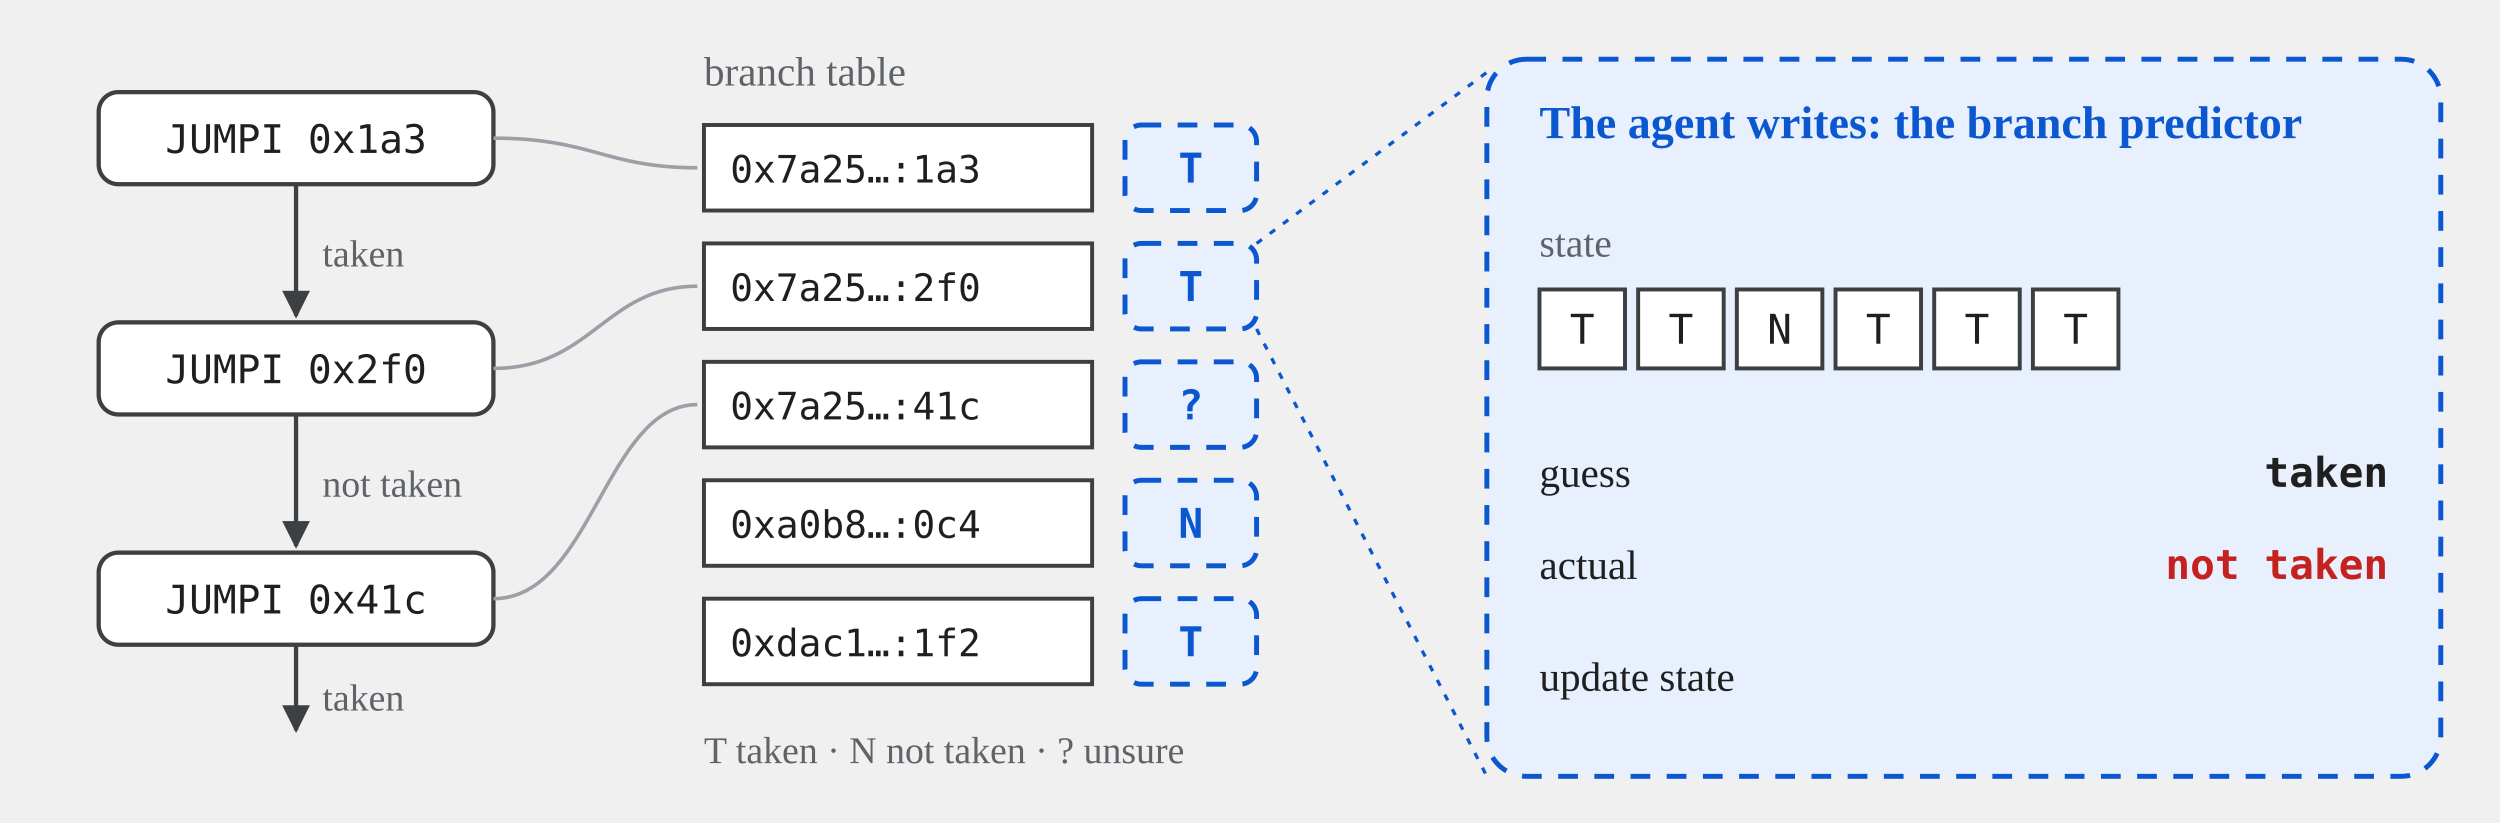
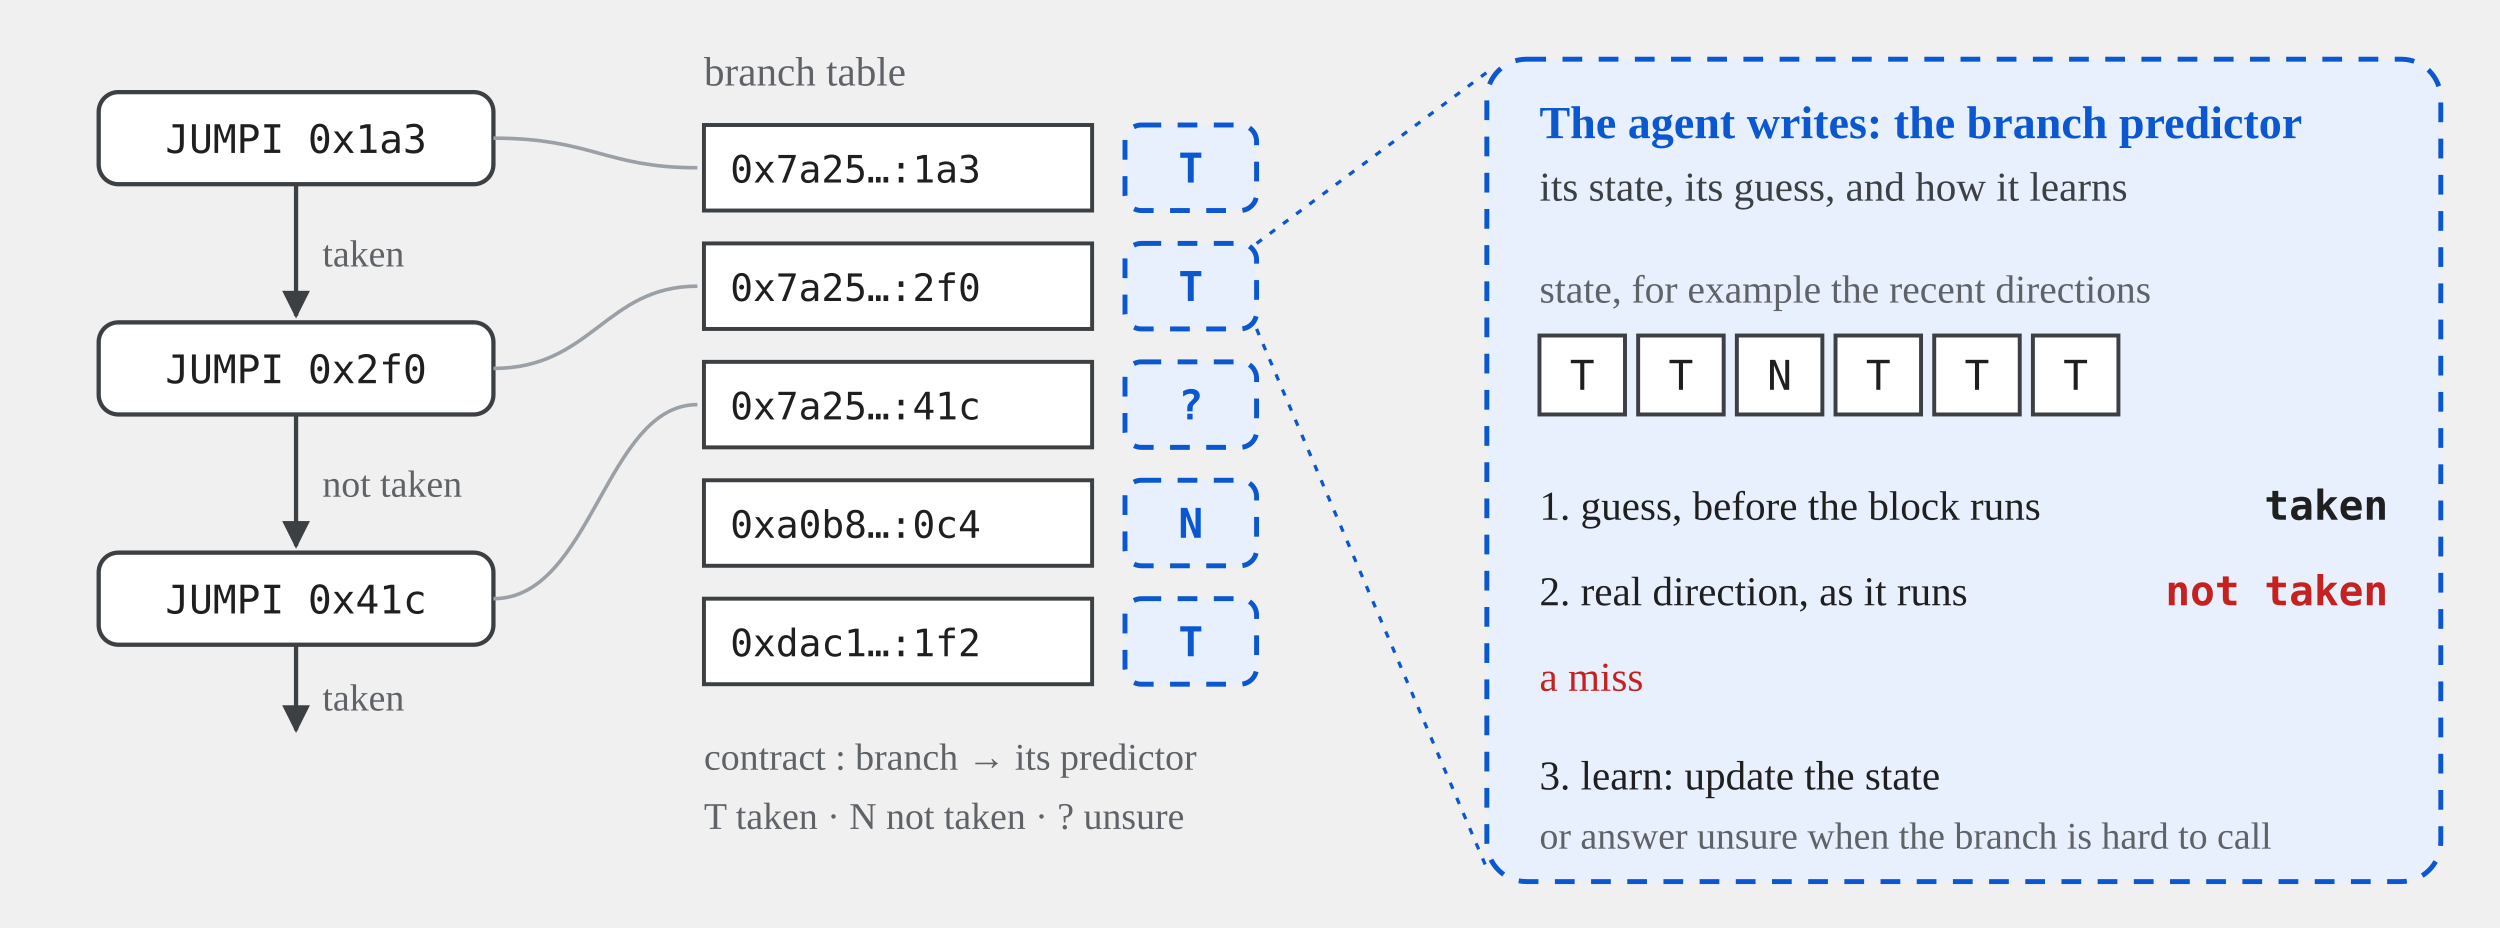
- <svg xmlns="http://www.w3.org/2000/svg" viewBox="0 18 760 250" role="img" aria-label="A contract call passes three state-dependent branches. Each branch has its own predictor in a branch table. A predictor guesses taken, not taken or unsure before the block runs, then learns from the direction the branch really took. The predictors are the part the agent writes.">
+ <svg xmlns="http://www.w3.org/2000/svg" viewBox="0 18 760 282" role="img" aria-label="A contract call passes three state-dependent branches. Each branch has its own predictor in a branch table. A predictor guesses taken, not taken or unsure before the block runs, then learns from the direction the branch really took. The predictors are the part the agent writes.">
  <defs>
    <marker id="seer-ar" viewBox="0 0 10 10" refX="9" refY="5" markerWidth="6.5" markerHeight="6.5" orient="auto">
      <path d="M0 0L10 5L0 10z" fill="#3c4043" />
    </marker>
    <marker id="seer-arr" viewBox="0 0 10 10" refX="9" refY="5" markerWidth="6.5" markerHeight="6.5" orient="auto">
      <path d="M0 0L10 5L0 10z" fill="#c5221f" />
    </marker>
  </defs>
  <rect x="30" y="46" width="120" height="28" rx="6" fill="#fff" stroke="#3c4043" stroke-width="1.3" />
  <text x="90" y="64.5" font-size="12" text-anchor="middle" fill="#1f1f1f" font-family="ui-monospace,Menlo,monospace">JUMPI 0x1a3</text>
  <line x1="90" y1="74" x2="90" y2="114" stroke="#3c4043" stroke-width="1.3" marker-end="url(#seer-ar)" />
  <text x="98" y="99" font-size="11.5" fill="#5f6368">taken</text>
  <rect x="30" y="116" width="120" height="28" rx="6" fill="#fff" stroke="#3c4043" stroke-width="1.3" />
  <text x="90" y="134.5" font-size="12" text-anchor="middle" fill="#1f1f1f" font-family="ui-monospace,Menlo,monospace">JUMPI 0x2f0</text>
  <line x1="90" y1="144" x2="90" y2="184" stroke="#3c4043" stroke-width="1.3" marker-end="url(#seer-ar)" />
  <text x="98" y="169" font-size="11.5" fill="#5f6368">not taken</text>
  <rect x="30" y="186" width="120" height="28" rx="6" fill="#fff" stroke="#3c4043" stroke-width="1.3" />
  <text x="90" y="204.5" font-size="12" text-anchor="middle" fill="#1f1f1f" font-family="ui-monospace,Menlo,monospace">JUMPI 0x41c</text>
  <line x1="90" y1="214" x2="90" y2="240" stroke="#3c4043" stroke-width="1.3" marker-end="url(#seer-ar)" />
  <text x="98" y="234" font-size="11.5" fill="#5f6368">taken</text>
  <text x="214" y="44" font-size="12.5" fill="#5f6368">branch table</text>
  <rect x="214" y="56" width="118" height="26" fill="#fff" stroke="#3c4043" stroke-width="1.2" />
  <text x="222" y="73.5" font-size="11.5" fill="#1f1f1f" font-family="ui-monospace,Menlo,monospace">0x7a25…:1a3</text>
  <rect x="342" y="56" width="40" height="26" rx="5" fill="#e8f0fe" stroke="#0b57d0" stroke-width="1.5" stroke-dasharray="6 5" />
  <text x="362" y="73.5" font-size="12.5" font-weight="600" text-anchor="middle" fill="#0b57d0" font-family="ui-monospace,Menlo,monospace">T</text>
  <rect x="214" y="92" width="118" height="26" fill="#fff" stroke="#3c4043" stroke-width="1.2" />
  <text x="222" y="109.5" font-size="11.5" fill="#1f1f1f" font-family="ui-monospace,Menlo,monospace">0x7a25…:2f0</text>
  <rect x="342" y="92" width="40" height="26" rx="5" fill="#e8f0fe" stroke="#0b57d0" stroke-width="1.5" stroke-dasharray="6 5" />
  <text x="362" y="109.5" font-size="12.5" font-weight="600" text-anchor="middle" fill="#0b57d0" font-family="ui-monospace,Menlo,monospace">T</text>
  <rect x="214" y="128" width="118" height="26" fill="#fff" stroke="#3c4043" stroke-width="1.2" />
  <text x="222" y="145.5" font-size="11.5" fill="#1f1f1f" font-family="ui-monospace,Menlo,monospace">0x7a25…:41c</text>
  <rect x="342" y="128" width="40" height="26" rx="5" fill="#e8f0fe" stroke="#0b57d0" stroke-width="1.5" stroke-dasharray="6 5" />
  <text x="362" y="145.5" font-size="12.5" font-weight="600" text-anchor="middle" fill="#0b57d0" font-family="ui-monospace,Menlo,monospace">?</text>
  <rect x="214" y="164" width="118" height="26" fill="#fff" stroke="#3c4043" stroke-width="1.2" />
  <text x="222" y="181.5" font-size="11.5" fill="#1f1f1f" font-family="ui-monospace,Menlo,monospace">0xa0b8…:0c4</text>
  <rect x="342" y="164" width="40" height="26" rx="5" fill="#e8f0fe" stroke="#0b57d0" stroke-width="1.5" stroke-dasharray="6 5" />
  <text x="362" y="181.5" font-size="12.5" font-weight="600" text-anchor="middle" fill="#0b57d0" font-family="ui-monospace,Menlo,monospace">N</text>
  <rect x="214" y="200" width="118" height="26" fill="#fff" stroke="#3c4043" stroke-width="1.2" />
  <text x="222" y="217.5" font-size="11.5" fill="#1f1f1f" font-family="ui-monospace,Menlo,monospace">0xdac1…:1f2</text>
  <rect x="342" y="200" width="40" height="26" rx="5" fill="#e8f0fe" stroke="#0b57d0" stroke-width="1.5" stroke-dasharray="6 5" />
  <text x="362" y="217.5" font-size="12.5" font-weight="600" text-anchor="middle" fill="#0b57d0" font-family="ui-monospace,Menlo,monospace">T</text>
  <path d="M150 60 C 180 60, 184 69, 212 69" fill="none" stroke="#9aa0a6" stroke-width="1.1" />
  <path d="M150 130 C 180 130, 184 105, 212 105" fill="none" stroke="#9aa0a6" stroke-width="1.1" />
  <path d="M150 200 C 180 200, 184 141, 212 141" fill="none" stroke="#9aa0a6" stroke-width="1.1" />
-   <text x="214" y="250" font-size="11.5" fill="#5f6368">T taken · N not taken · ? unsure</text>
+   <text x="214" y="252" font-size="11.5" fill="#5f6368">contract : branch → its predictor</text>
+   <text x="214" y="270" font-size="11.5" fill="#5f6368">T taken · N not taken · ? unsure</text>
  <line x1="382" y1="92" x2="452" y2="40" stroke="#0b57d0" stroke-width="1" stroke-dasharray="2 3" />
-   <line x1="382" y1="118" x2="452" y2="254" stroke="#0b57d0" stroke-width="1" stroke-dasharray="2 3" />
-   <rect x="452" y="36" width="290" height="218" rx="12" fill="#e8f0fe" stroke="#0b57d0" stroke-width="1.5" stroke-dasharray="6 5" />
+   <line x1="382" y1="118" x2="452" y2="282" stroke="#0b57d0" stroke-width="1" stroke-dasharray="2 3" />
+   <rect x="452" y="36" width="290" height="250" rx="12" fill="#e8f0fe" stroke="#0b57d0" stroke-width="1.5" stroke-dasharray="6 5" />
  <text x="468" y="60" font-size="14" font-weight="600" fill="#0b57d0">The agent writes: the branch predictor</text>
-   <text x="468" y="96" font-size="12" fill="#5f6368">state</text>
-   <rect x="468" y="106" width="26" height="24" fill="#fff" stroke="#3c4043" stroke-width="1.2" />
-   <text x="481" y="122.5" font-size="12.5" text-anchor="middle" fill="#1f1f1f" font-family="ui-monospace,Menlo,monospace">T</text>
-   <rect x="498" y="106" width="26" height="24" fill="#fff" stroke="#3c4043" stroke-width="1.2" />
-   <text x="511" y="122.5" font-size="12.5" text-anchor="middle" fill="#1f1f1f" font-family="ui-monospace,Menlo,monospace">T</text>
-   <rect x="528" y="106" width="26" height="24" fill="#fff" stroke="#3c4043" stroke-width="1.2" />
-   <text x="541" y="122.5" font-size="12.5" text-anchor="middle" fill="#1f1f1f" font-family="ui-monospace,Menlo,monospace">N</text>
-   <rect x="558" y="106" width="26" height="24" fill="#fff" stroke="#3c4043" stroke-width="1.2" />
-   <text x="571" y="122.5" font-size="12.5" text-anchor="middle" fill="#1f1f1f" font-family="ui-monospace,Menlo,monospace">T</text>
-   <rect x="588" y="106" width="26" height="24" fill="#fff" stroke="#3c4043" stroke-width="1.2" />
-   <text x="601" y="122.5" font-size="12.5" text-anchor="middle" fill="#1f1f1f" font-family="ui-monospace,Menlo,monospace">T</text>
-   <rect x="618" y="106" width="26" height="24" fill="#fff" stroke="#3c4043" stroke-width="1.2" />
-   <text x="631" y="122.5" font-size="12.5" text-anchor="middle" fill="#1f1f1f" font-family="ui-monospace,Menlo,monospace">T</text>
-   <text x="468" y="166" font-size="12.5" fill="#1f1f1f">guess</text>
-   <text x="726" y="166" font-size="12.5" font-weight="600" text-anchor="end" fill="#1f1f1f" font-family="ui-monospace,Menlo,monospace">taken</text>
-   <text x="468" y="194" font-size="12.5" fill="#1f1f1f">actual</text>
-   <text x="726" y="194" font-size="12.5" font-weight="600" text-anchor="end" fill="#c5221f" font-family="ui-monospace,Menlo,monospace">not taken</text>
-   <text x="468" y="228" font-size="12.5" fill="#1f1f1f">update state</text>
+   <text x="468" y="79" font-size="12.5" fill="#3c4043">its state, its guess, and how it learns</text>
+   <text x="468" y="110" font-size="12" fill="#5f6368">state, for example the recent directions</text>
+   <rect x="468" y="120" width="26" height="24" fill="#fff" stroke="#3c4043" stroke-width="1.2" />
+   <text x="481" y="136.5" font-size="12.5" text-anchor="middle" fill="#1f1f1f" font-family="ui-monospace,Menlo,monospace">T</text>
+   <rect x="498" y="120" width="26" height="24" fill="#fff" stroke="#3c4043" stroke-width="1.2" />
+   <text x="511" y="136.5" font-size="12.5" text-anchor="middle" fill="#1f1f1f" font-family="ui-monospace,Menlo,monospace">T</text>
+   <rect x="528" y="120" width="26" height="24" fill="#fff" stroke="#3c4043" stroke-width="1.2" />
+   <text x="541" y="136.5" font-size="12.5" text-anchor="middle" fill="#1f1f1f" font-family="ui-monospace,Menlo,monospace">N</text>
+   <rect x="558" y="120" width="26" height="24" fill="#fff" stroke="#3c4043" stroke-width="1.2" />
+   <text x="571" y="136.5" font-size="12.5" text-anchor="middle" fill="#1f1f1f" font-family="ui-monospace,Menlo,monospace">T</text>
+   <rect x="588" y="120" width="26" height="24" fill="#fff" stroke="#3c4043" stroke-width="1.2" />
+   <text x="601" y="136.5" font-size="12.5" text-anchor="middle" fill="#1f1f1f" font-family="ui-monospace,Menlo,monospace">T</text>
+   <rect x="618" y="120" width="26" height="24" fill="#fff" stroke="#3c4043" stroke-width="1.2" />
+   <text x="631" y="136.5" font-size="12.5" text-anchor="middle" fill="#1f1f1f" font-family="ui-monospace,Menlo,monospace">T</text>
+   <text x="468" y="176" font-size="12.5" fill="#1f1f1f">1. guess, before the block runs</text>
+   <text x="726" y="176" font-size="12.5" font-weight="600" text-anchor="end" fill="#1f1f1f" font-family="ui-monospace,Menlo,monospace">taken</text>
+   <text x="468" y="202" font-size="12.5" fill="#1f1f1f">2. real direction, as it runs</text>
+   <text x="726" y="202" font-size="12.5" font-weight="600" text-anchor="end" fill="#c5221f" font-family="ui-monospace,Menlo,monospace">not taken</text>
+   <text x="468" y="228" font-size="12.5" fill="#c5221f">a miss</text>
+   <text x="468" y="258" font-size="12.5" fill="#1f1f1f">3. learn: update the state</text>
+   <text x="468" y="276" font-size="11.5" fill="#5f6368">or answer unsure when the branch is hard to call</text>
</svg>
